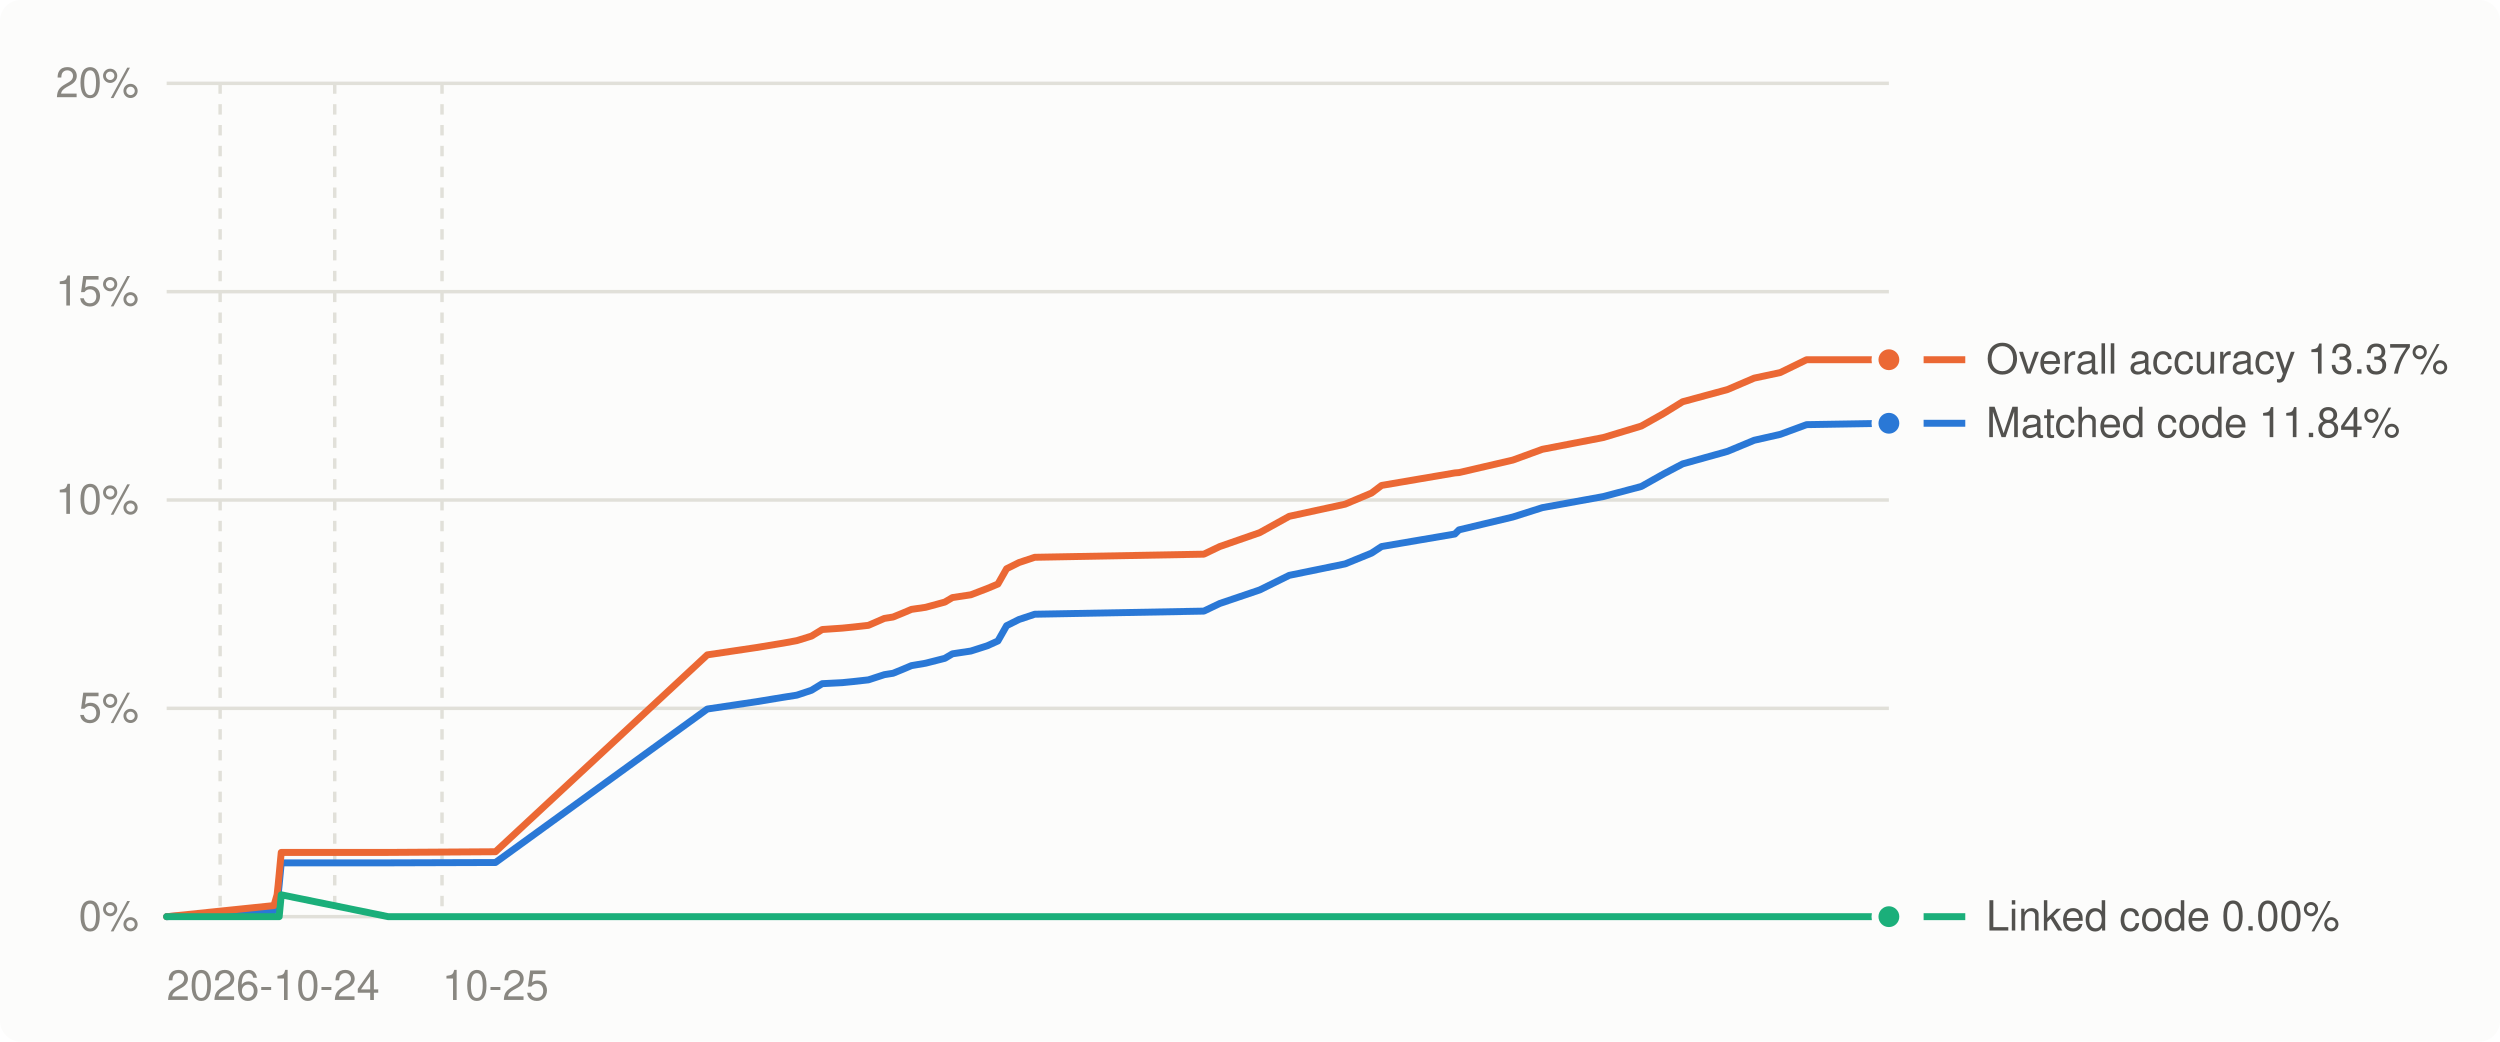
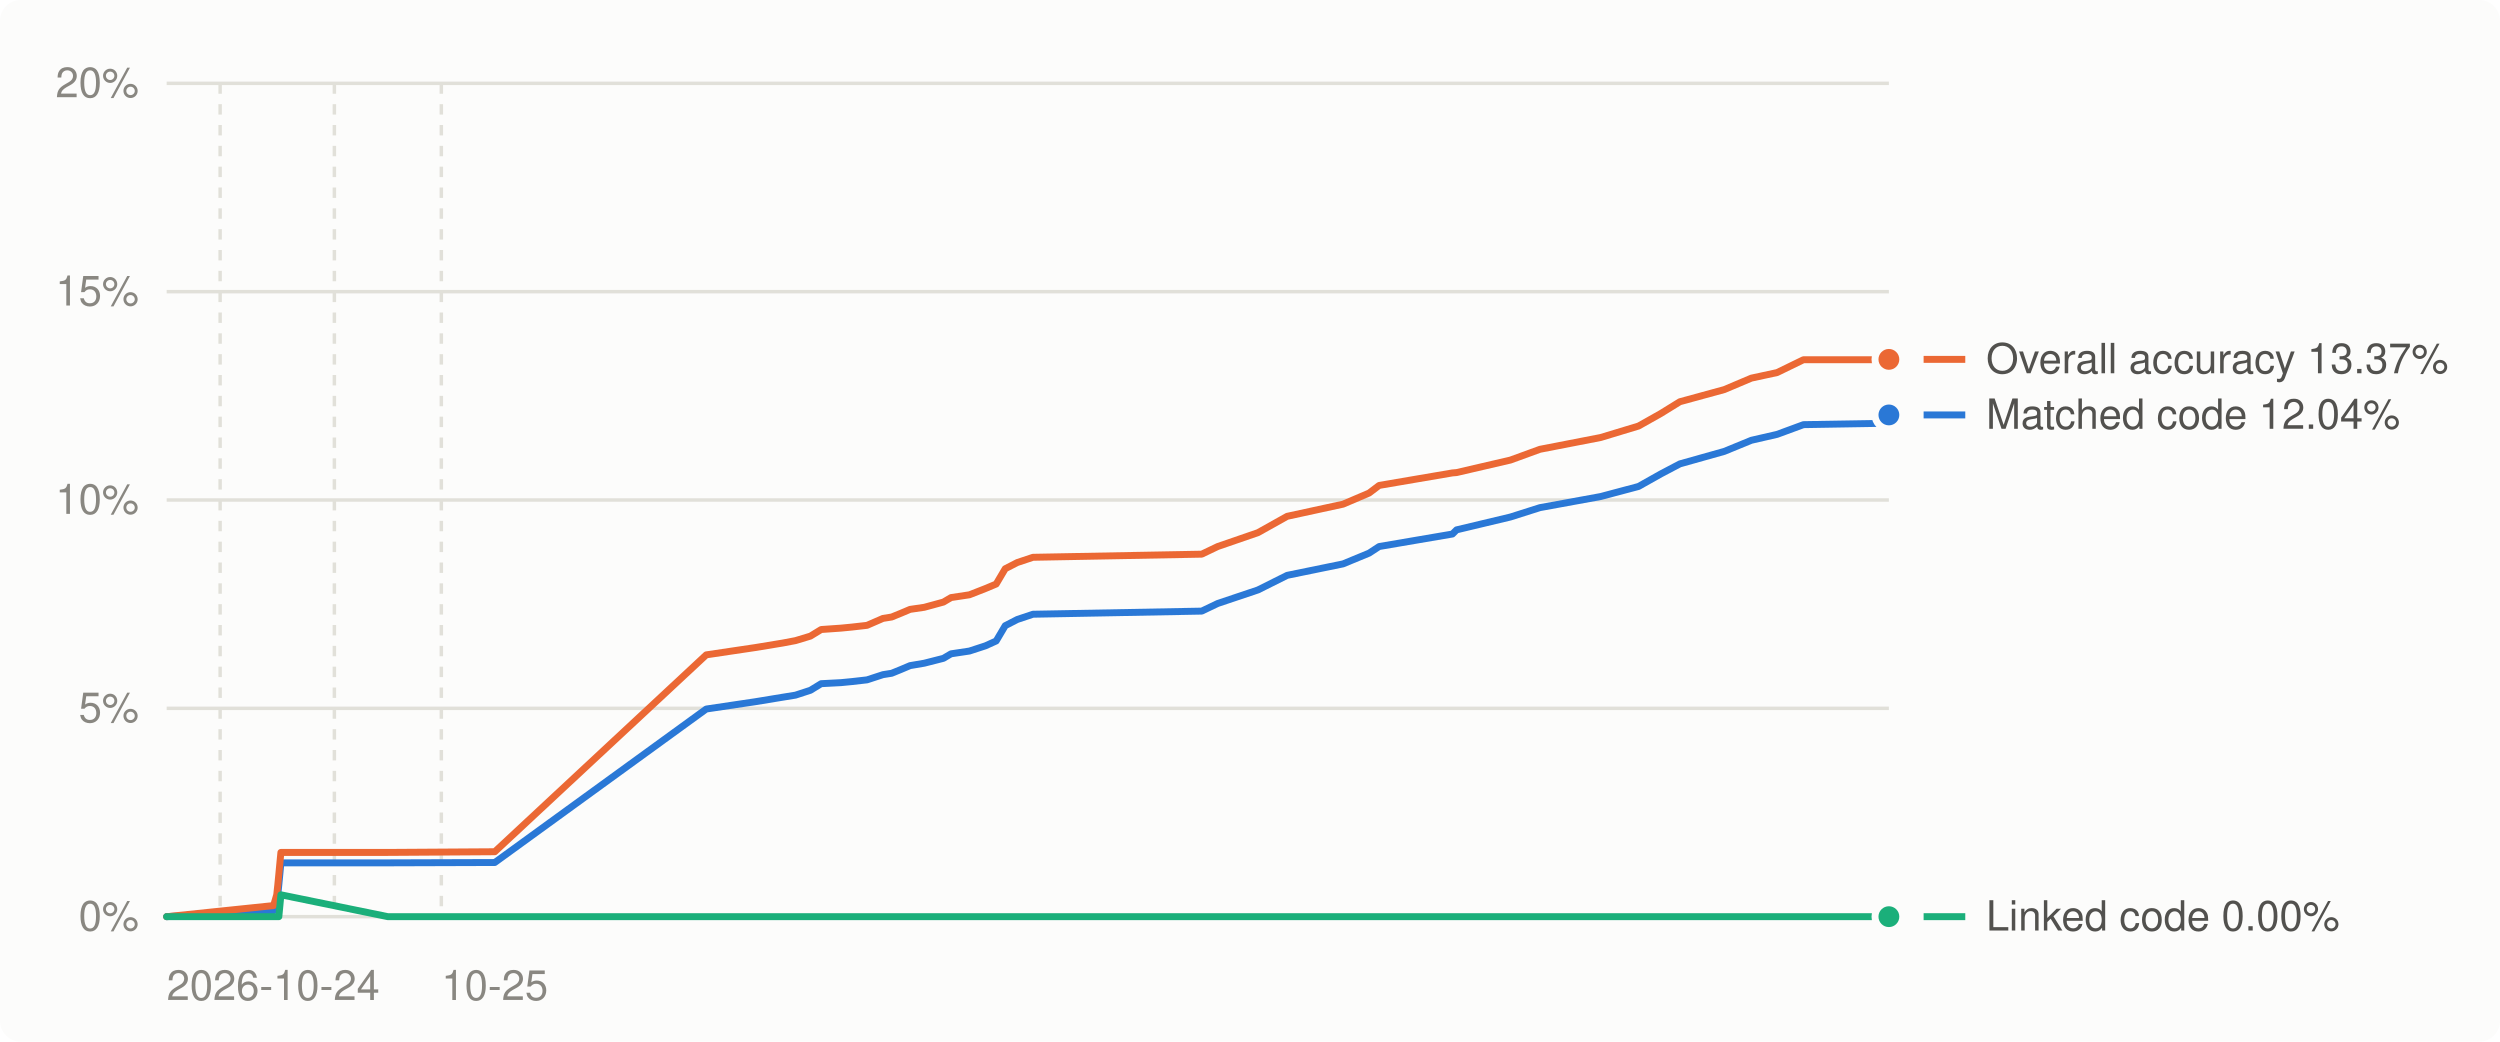
<svg xmlns="http://www.w3.org/2000/svg" viewBox="0 0 720 300" width="720" height="300" role="img" aria-label="Decompilation progress over time (USA)">
  <style>
.bg{fill:#fcfcfb}.grid{stroke:#e1e0d9}.muted{fill:#898781}.lbl{fill:#52514e}.ln0{stroke:#2a78d6}.dot0{fill:#2a78d6;stroke:#fcfcfb}.ln1{stroke:#eb6834}.dot1{fill:#eb6834;stroke:#fcfcfb}.ln2{stroke:#1baf7a}.dot2{fill:#1baf7a;stroke:#fcfcfb}
@media (prefers-color-scheme: dark){.bg{fill:#1a1a19}.grid{stroke:#2c2c2a}.muted{fill:#898781}.lbl{fill:#c3c2b7}.ln0{stroke:#3987e5}.dot0{fill:#3987e5;stroke:#1a1a19}.ln1{stroke:#d95926}.dot1{fill:#d95926;stroke:#1a1a19}.ln2{stroke:#199e70}.dot2{fill:#199e70;stroke:#1a1a19}}
text{font:12px -apple-system,BlinkMacSystemFont,'Segoe UI',Helvetica,Arial,sans-serif}
</style>
  <rect class="bg" width="720" height="300" rx="6" />
  <line x1="48" x2="544" y1="264.0" y2="264.0" class="grid" stroke-width="1" />
  <text x="40" y="268.0" class="muted" text-anchor="end">0%</text>
  <line x1="48" x2="544" y1="204.0" y2="204.0" class="grid" stroke-width="1" />
  <text x="40" y="208.0" class="muted" text-anchor="end">5%</text>
  <line x1="48" x2="544" y1="144.0" y2="144.0" class="grid" stroke-width="1" />
  <text x="40" y="148.0" class="muted" text-anchor="end">10%</text>
  <line x1="48" x2="544" y1="84.0" y2="84.0" class="grid" stroke-width="1" />
  <text x="40" y="88.0" class="muted" text-anchor="end">15%</text>
  <line x1="48" x2="544" y1="24.0" y2="24.0" class="grid" stroke-width="1" />
  <text x="40" y="28.0" class="muted" text-anchor="end">20%</text>
  <line x1="63.4" x2="63.4" y1="24" y2="264" class="grid" stroke-width="1" stroke-dasharray="3 3" />
-   <line x1="96.4" x2="96.4" y1="24" y2="264" class="grid" stroke-width="1" stroke-dasharray="3 3" />
-   <line x1="127.3" x2="127.3" y1="24" y2="264" class="grid" stroke-width="1" stroke-dasharray="3 3" />
+   <line x1="96.3" x2="96.3" y1="24" y2="264" class="grid" stroke-width="1" stroke-dasharray="3 3" />
+   <line x1="127.1" x2="127.1" y1="24" y2="264" class="grid" stroke-width="1" stroke-dasharray="3 3" />
  <text class="muted" x="48.0" y="288" text-anchor="start">2026-10-24</text>
-   <text class="muted" x="142.7" y="288" text-anchor="middle">10-25</text>
-   <polyline points="48.0,264.0 78.9,262.3 79.8,259.6 80.1,257.7 80.4,254.8 80.7,251.7 81.0,248.5 111.8,248.5 142.7,248.4 203.7,204.2 217.8,202.1 225.7,200.8 229.5,200.2 233.7,198.8 236.8,196.9 242.6,196.6 245.6,196.3 250.1,195.8 254.7,194.3 257.2,193.9 259.9,192.8 262.5,191.7 266.6,191.0 272.1,189.6 274.3,188.3 279.6,187.5 284.3,186.0 287.4,184.6 289.9,180.2 293.5,178.4 298.0,176.9 346.7,176.0 351.3,173.8 362.8,169.9 371.3,165.7 387.4,162.4 395.0,159.3 397.9,157.4 419.0,153.8 420.2,152.6 435.7,148.9 444.2,146.2 461.8,143.0 472.7,140.1 479.1,136.5 484.6,133.6 497.5,130.0 505.2,126.8 512.7,125.1 520.3,122.3 544.0,121.9" fill="none" class="ln0" stroke-width="2" stroke-linejoin="round" stroke-linecap="round" />
-   <polyline points="48.0,264.0 78.9,260.8 79.8,257.7 80.1,254.9 80.4,251.8 80.7,248.6 81.0,245.5 111.8,245.5 142.7,245.3 203.7,188.6 217.8,186.5 225.7,185.2 229.5,184.5 233.7,183.2 236.8,181.3 242.6,180.9 245.6,180.6 250.1,180.1 254.7,178.1 257.2,177.7 259.9,176.6 262.5,175.5 266.6,174.9 272.1,173.4 274.3,172.1 279.6,171.3 284.3,169.5 287.4,168.2 289.9,163.8 293.5,162.0 298.0,160.5 346.7,159.6 351.3,157.4 362.8,153.4 371.3,148.7 387.4,145.2 395.0,142.0 397.9,139.8 419.0,136.2 420.2,136.1 435.7,132.5 444.2,129.4 461.8,126.0 472.7,122.7 479.1,119.1 484.6,115.7 497.5,112.2 505.2,108.9 512.7,107.3 520.3,103.6 544.0,103.6" fill="none" class="ln1" stroke-width="2" stroke-linejoin="round" stroke-linecap="round" />
-   <polyline points="48.0,264.0 78.9,264.0 79.8,264.0 80.1,264.0 80.4,264.0 80.7,260.9 81.0,257.7 111.8,264.0 142.7,264.0 203.7,264.0 217.8,264.0 225.7,264.0 229.5,264.0 233.7,264.0 236.8,264.0 242.6,264.0 245.6,264.0 250.1,264.0 254.7,264.0 257.2,264.0 259.9,264.0 262.5,264.0 266.6,264.0 272.1,264.0 274.3,264.0 279.6,264.0 284.3,264.0 287.4,264.0 289.9,264.0 293.5,264.0 298.0,264.0 346.7,264.0 351.3,264.0 362.8,264.0 371.3,264.0 387.4,264.0 395.0,264.0 397.9,264.0 419.0,264.0 420.2,264.0 435.7,264.0 444.2,264.0 461.8,264.0 472.7,264.0 479.1,264.0 484.6,264.0 497.5,264.0 505.2,264.0 512.7,264.0 520.3,264.0 544.0,264.0" fill="none" class="ln2" stroke-width="2" stroke-linejoin="round" stroke-linecap="round" />
-   <circle cx="544.0" cy="121.9" r="4" class="dot0" stroke-width="2" />
-   <circle cx="544.0" cy="103.6" r="4" class="dot1" stroke-width="2" />
+   <text class="muted" x="142.5" y="288" text-anchor="middle">10-25</text>
+   <polyline points="48.0,264.0 78.8,262.3 79.7,259.6 80.0,257.7 80.3,254.8 80.6,251.7 80.9,248.5 111.7,248.5 142.5,248.4 203.4,204.2 217.5,202.1 225.4,200.8 229.1,200.2 233.4,198.8 236.5,196.9 242.2,196.6 245.3,196.3 249.7,195.8 254.3,194.3 256.8,193.9 259.5,192.8 262.1,191.7 266.2,191.0 271.7,189.6 273.9,188.3 279.2,187.5 283.8,186.0 286.9,184.6 289.5,180.2 293.0,178.4 297.5,176.9 346.1,176.0 350.7,173.8 362.3,169.9 370.7,165.7 386.8,162.4 394.3,159.3 397.2,157.4 418.3,153.8 419.5,152.6 435.0,148.9 443.5,146.2 461.0,143.0 471.9,140.1 478.3,136.5 483.8,133.6 496.6,130.0 504.4,126.8 511.8,125.1 519.4,122.3 543.1,121.9 544.0,119.5" fill="none" class="ln0" stroke-width="2" stroke-linejoin="round" stroke-linecap="round" />
+   <polyline points="48.0,264.0 78.8,260.8 79.7,257.7 80.0,254.9 80.3,251.8 80.6,248.6 80.9,245.5 111.7,245.5 142.5,245.3 203.4,188.6 217.5,186.5 225.4,185.2 229.1,184.5 233.4,183.2 236.5,181.3 242.2,180.9 245.3,180.6 249.7,180.1 254.3,178.1 256.8,177.7 259.5,176.6 262.1,175.5 266.2,174.9 271.7,173.4 273.9,172.1 279.2,171.3 283.8,169.5 286.9,168.2 289.5,163.8 293.0,162.0 297.5,160.5 346.1,159.6 350.7,157.4 362.3,153.4 370.7,148.7 386.8,145.2 394.3,142.0 397.2,139.8 418.3,136.2 419.5,136.1 435.0,132.5 443.5,129.4 461.0,126.0 471.9,122.7 478.3,119.1 483.8,115.7 496.6,112.2 504.4,108.9 511.8,107.3 519.4,103.6 543.1,103.6 544.0,103.5" fill="none" class="ln1" stroke-width="2" stroke-linejoin="round" stroke-linecap="round" />
+   <polyline points="48.0,264.0 78.8,264.0 79.7,264.0 80.0,264.0 80.3,264.0 80.6,260.9 80.9,257.7 111.7,264.0 142.5,264.0 203.4,264.0 217.5,264.0 225.4,264.0 229.1,264.0 233.4,264.0 236.5,264.0 242.2,264.0 245.3,264.0 249.7,264.0 254.3,264.0 256.8,264.0 259.5,264.0 262.1,264.0 266.2,264.0 271.7,264.0 273.9,264.0 279.2,264.0 283.8,264.0 286.9,264.0 289.5,264.0 293.0,264.0 297.5,264.0 346.1,264.0 350.7,264.0 362.3,264.0 370.7,264.0 386.8,264.0 394.3,264.0 397.2,264.0 418.3,264.0 419.5,264.0 435.0,264.0 443.5,264.0 461.0,264.0 471.9,264.0 478.3,264.0 483.8,264.0 496.6,264.0 504.4,264.0 511.8,264.0 519.4,264.0 543.1,264.0 544.0,264.0" fill="none" class="ln2" stroke-width="2" stroke-linejoin="round" stroke-linecap="round" />
+   <circle cx="544.0" cy="119.5" r="4" class="dot0" stroke-width="2" />
+   <circle cx="544.0" cy="103.5" r="4" class="dot1" stroke-width="2" />
  <circle cx="544.0" cy="264.0" r="4" class="dot2" stroke-width="2" />
  <line x1="554" x2="566" y1="264.0" y2="264.0" class="ln2" stroke-width="2" />
  <text class="lbl" x="572" y="268.0">Linked code 0.00%</text>
-   <line x1="554" x2="566" y1="121.9" y2="121.9" class="ln0" stroke-width="2" />
-   <text class="lbl" x="572" y="125.9">Matched code 11.84%</text>
-   <line x1="554" x2="566" y1="103.6" y2="103.6" class="ln1" stroke-width="2" />
-   <text class="lbl" x="572" y="107.6">Overall accuracy 13.37%</text>
+   <line x1="554" x2="566" y1="119.5" y2="119.5" class="ln0" stroke-width="2" />
+   <text class="lbl" x="572" y="123.5">Matched code 12.04%</text>
+   <line x1="554" x2="566" y1="103.5" y2="103.5" class="ln1" stroke-width="2" />
+   <text class="lbl" x="572" y="107.5">Overall accuracy 13.37%</text>
</svg>
